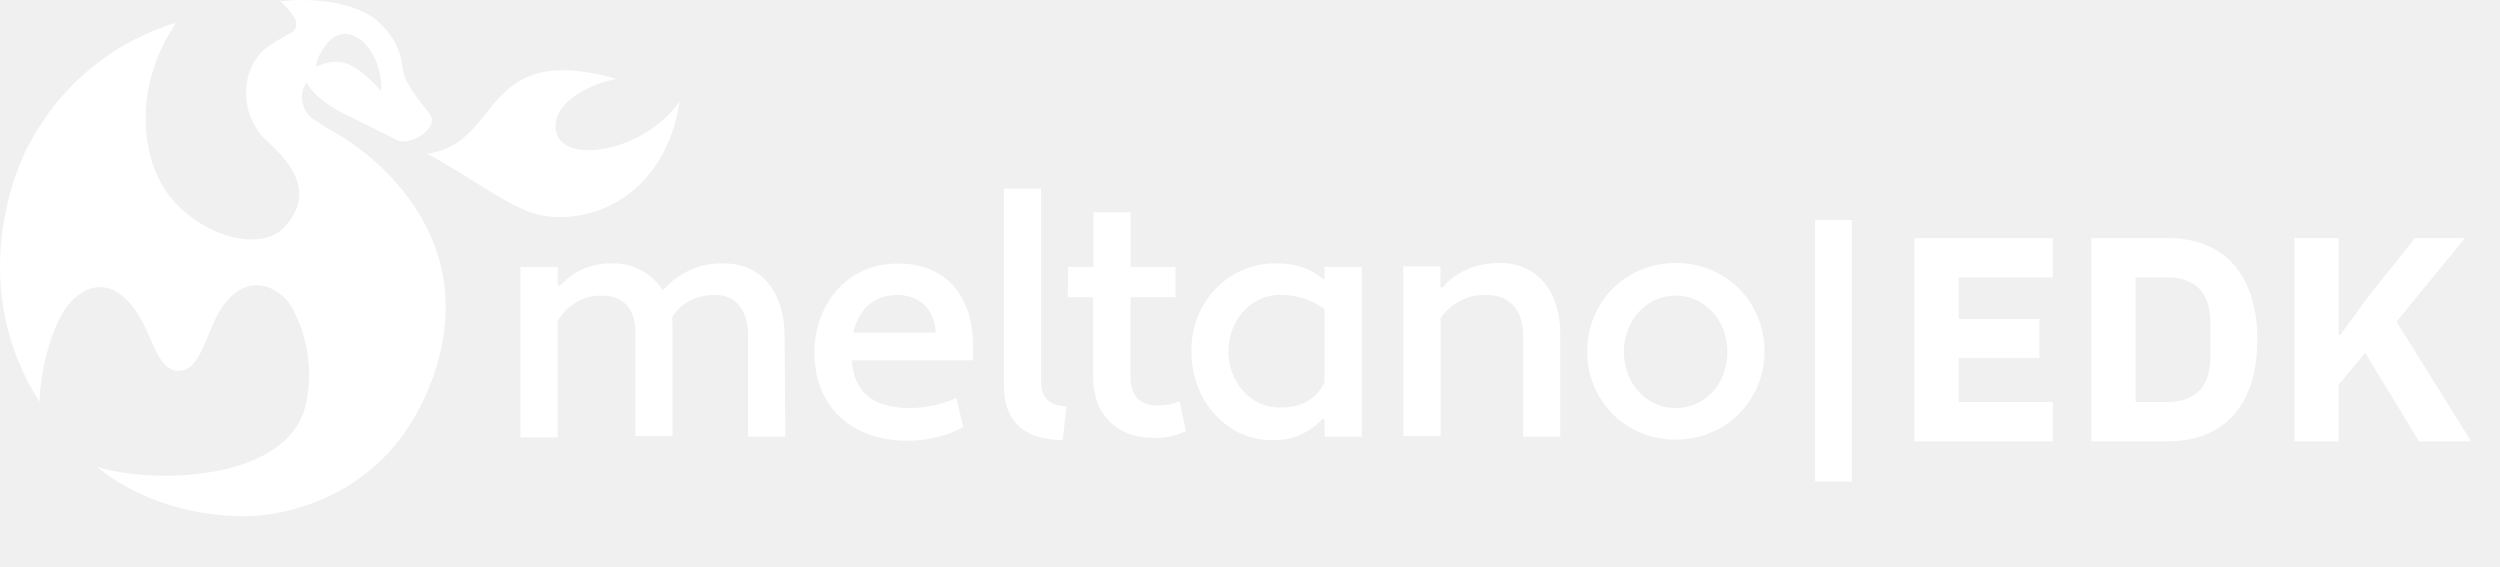
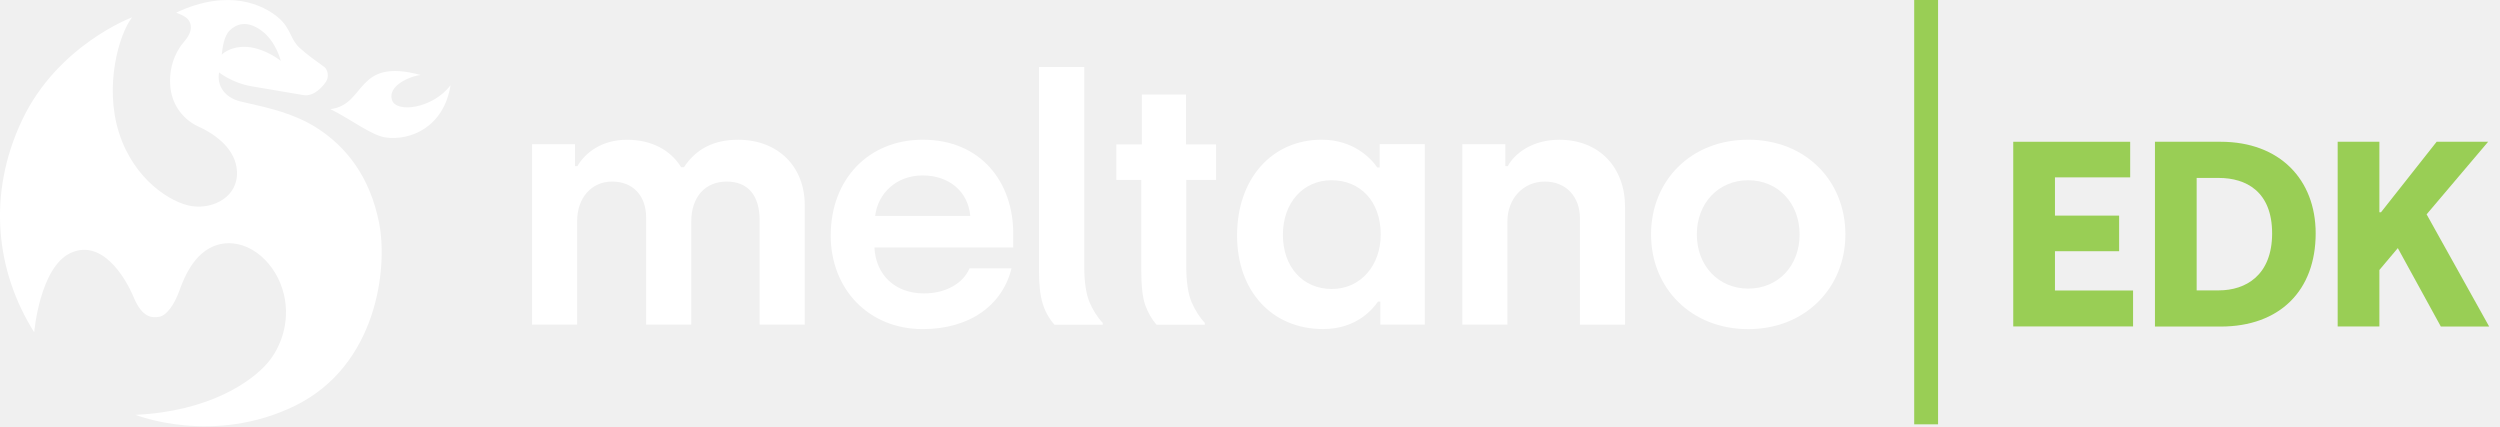
- <svg xmlns="http://www.w3.org/2000/svg" width="1099" height="249" viewBox="0 0 1099 249" fill="none">
-   <path d="M345.224 191.972H328.861V147.711C328.861 135.096 322.458 129.654 314.395 129.654C306.806 129.654 299.692 132.564 295.423 139.548C295.62 141.189 295.699 142.842 295.66 144.495V191.681H279.311V145.979C279.311 134.601 272.908 129.974 264.844 129.974C260.908 129.819 257.004 130.77 253.541 132.728C250.078 134.687 247.184 137.58 245.161 141.105V192.292H228.798V117.301H245.161V125.202L246.11 125.697C249.009 122.451 252.54 119.889 256.467 118.185C260.394 116.481 264.625 115.674 268.876 115.817C273.287 115.616 277.674 116.6 281.616 118.674C285.558 120.747 288.924 123.842 291.391 127.661C294.785 123.737 298.965 120.64 303.635 118.591C308.305 116.541 313.35 115.589 318.412 115.803C333.116 115.803 344.917 126.671 344.917 147.944L345.224 191.972ZM427.725 149.486V158.39H374.38C375.566 172.242 383.154 178.921 399.043 179.415C406.373 179.446 413.633 177.931 420.387 174.963L423.47 187.825C415.88 191.752 407.516 193.78 399.043 193.747C374.617 193.747 358.03 179.197 358.03 154.928C358.03 134.398 371.771 116.108 394.063 115.861C413.747 115.57 426.539 127.428 427.725 149.486ZM375.091 146.227H411.361C410.65 135.096 403.535 129.654 394.287 129.654C383.866 129.654 377.226 136.58 375.091 146.227ZM467.161 193.456C450.324 193.456 441.312 185.308 441.312 169.478V82.92H457.675V168.241C457.675 175.167 461.944 178.426 468.835 178.63L467.161 193.456ZM469.533 117.301H480.693V93.308H497.042V117.301H516.726V130.644H496.958V165.564C496.958 174.468 501.702 178.178 508.342 178.178C511.819 178.35 515.293 177.76 518.539 176.447L521.329 189.542C516.635 191.715 511.518 192.711 506.389 192.452C491.699 192.452 480.553 182.82 480.553 165.753V130.644H469.393L469.533 117.301ZM581.551 122.743L582.263 122.496V117.301H598.626V191.972H582.319V184.319L581.37 184.071C578.494 187.249 574.988 189.734 571.098 191.355C567.207 192.976 563.024 193.693 558.841 193.456C539.408 193.456 523.757 176.156 523.757 154.637C523.651 149.612 524.502 144.616 526.261 139.938C528.02 135.259 530.651 130.991 534.002 127.38C537.354 123.77 541.359 120.889 545.785 118.904C550.211 116.919 554.971 115.87 559.789 115.817H560.264C570.224 115.57 576.864 118.538 581.607 122.743H581.551ZM582.263 167.993V135.838C576.424 131.615 569.444 129.449 562.342 129.654C550.262 129.654 540.022 140.538 540.022 154.389C540.022 168.241 549.983 179.124 562.342 179.124C570.698 179.372 578.287 176.403 582.319 167.993H582.263ZM616.887 117.068H633.236V126.206L634.185 126.453C639.402 120.037 648.135 115.584 659.56 115.584C674.026 115.584 685.883 126.206 685.883 146.983V191.972H669.576V147.711C669.576 135.096 662.461 129.654 653.687 129.654C649.743 129.447 645.812 130.27 642.251 132.048C638.689 133.827 635.61 136.505 633.292 139.839V191.681H616.942L616.887 117.068ZM736.62 115.613C758.94 115.613 775.68 132.913 775.68 154.433C775.68 175.952 758.842 193.252 736.62 193.252C714.397 193.252 697.727 175.952 697.727 154.433C697.727 132.913 714.565 115.613 736.62 115.613ZM736.62 179.415C749.663 179.415 759.372 168.532 759.372 154.68C759.372 140.829 749.426 129.945 736.62 129.945C723.813 129.945 713.853 140.829 713.853 154.68C713.853 168.532 723.813 179.415 736.62 179.415Z" fill="white" />
-   <path d="M298.743 44.595C282.868 67.089 248.523 72.036 244.687 58.679C240.85 45.322 260.813 36.185 271.192 34.701C210.495 17.634 221.404 63.132 187.729 67.584C206.227 77.231 225.673 92.814 238.702 94.792C261.05 98.561 292.354 85.641 298.743 44.595Z" fill="white" />
-   <path d="M147.957 58.679C144.4 56.7 140.843 54.474 137.523 52.263C135.574 50.832 134.111 48.794 133.344 46.44C132.577 44.087 132.545 41.541 133.254 39.168L134.649 36.258C135.123 36.752 138.443 43.926 152.435 50.604C157.178 52.83 174.755 61.72 175.425 61.968C181.828 63.423 192.263 56.279 189.375 50.851C187.241 47.636 178.215 37.495 177.28 31.558C176.332 26.858 176.569 19.438 166.846 10.039C157.611 1.134 137.453 -1.339 123.224 0.639C127.256 4.35 134.133 11.028 127.493 14.738C123.698 16.669 120.051 18.902 116.584 21.417C105.675 30.569 104.726 50.357 117.532 62.157C127.297 71.061 139.113 84.418 125.121 99.754C115.356 110.39 91.934 104.948 77.231 89.365C60.868 72.051 59.208 39.168 75.097 13.705L77.231 10.242C76.422 10.287 75.623 10.453 74.859 10.737C71.065 12.192 67.271 13.458 63.699 15.189C41.331 25.3 22.954 43.091 11.624 65.605C6.17 76.489 -14.463 126.439 17.316 176.651C18.027 160.326 23.007 144.495 28.476 136.085C34.39 127.181 47.197 119.28 59.291 136.085C67.117 146.721 68.777 163.046 78.5 163.046C88.224 163.046 90.358 146.721 96.984 136.085C107.893 118.785 122.596 125.697 128.051 134.63C135.17 147.309 137.536 162.289 134.691 176.68C127.576 213.055 63.797 212.531 42.691 205.11C42.691 205.11 65.011 226.383 106.707 226.935C121.648 227.183 170.961 220.752 190.407 165.607C213.397 100.234 157.681 64.121 147.957 58.679ZM144.163 18.623C153.928 7.74 168.338 22.333 167.627 40.143C155.072 26.291 148.906 25.054 138.946 29.259C138.709 26.044 142.74 20.107 144.163 18.623Z" fill="white" />
-   <path d="M797.914 211.664V96.72H814.042V211.664H797.914ZM841.606 194V104.656H902.406V121.936H861.062V140.24H896.518V157.392H861.062V176.72H902.406V194H841.606ZM919.356 104.656H953.02C958.908 104.656 964.284 105.595 969.148 107.472C974.012 109.349 978.151 112.165 981.564 115.92C984.977 119.589 987.623 124.24 989.5 129.872C991.377 135.419 992.316 141.904 992.316 149.328C992.316 156.752 991.377 163.28 989.5 168.912C987.623 174.459 984.977 179.109 981.564 182.864C978.151 186.533 974.012 189.307 969.148 191.184C964.284 193.061 958.908 194 953.02 194H919.356V104.656ZM953.02 176.72C958.823 176.72 963.388 175.099 966.716 171.856C970.044 168.613 971.708 163.408 971.708 156.24V142.416C971.708 135.248 970.044 130.043 966.716 126.8C963.388 123.557 958.823 121.936 953.02 121.936H938.812V176.72H953.02ZM1039.71 155.088L1028.06 169.168V194H1008.61V104.656H1028.06V147.152H1028.83L1041.5 129.872L1061.6 104.656H1083.61L1053.53 141.392L1086.3 194H1063.39L1039.71 155.088Z" fill="white" />
+ <svg xmlns="http://www.w3.org/2000/svg" width="217" height="37" viewBox="0 0 217 37" fill="none">
+   <path d="M91.526 28.182C91.051 27.643 90.707 27.026 90.498 26.329C90.285 25.631 90.184 24.693 90.184 23.512V5.815H94.113V23.095C94.113 24.435 94.259 25.468 94.558 26.199C94.857 26.912 95.242 27.521 95.717 28.027V28.185H91.522H91.526V28.182Z" fill="white" />
+   <path d="M100.382 28.182C99.975 27.713 99.653 27.148 99.407 26.487C99.179 25.826 99.063 24.834 99.063 23.512V15.616H96.898V12.533H99.115V8.203H102.943V12.533H105.553V15.616H102.966V23.069C102.966 24.457 103.126 25.52 103.441 26.251C103.758 26.963 104.136 27.554 104.577 28.027V28.185H100.382V28.182Z" fill="white" />
+   <path d="M46.174 12.518H49.909V14.423H50.118C50.81 13.231 52.257 12.131 54.425 12.131C56.594 12.131 58.22 13.054 59.124 14.512H59.367C60.452 12.877 62.018 12.131 64.067 12.131C67.562 12.131 69.85 14.486 69.85 17.786V28.178H65.936V19.126C65.936 16.982 64.942 15.76 63.076 15.76C61.211 15.76 60.003 17.1 60.003 19.215V28.178H56.085V18.886C56.085 16.982 54.941 15.76 53.136 15.76C51.33 15.76 50.096 17.188 50.096 19.182V28.178H46.182V12.518H46.174Z" fill="white" />
+   <path d="M72.108 20.437C72.108 15.494 75.451 12.127 80.09 12.127C85.178 12.127 87.948 15.852 87.948 20.26V21.478H75.899C76.019 23.859 77.679 25.468 80.206 25.468C82.131 25.468 83.612 24.571 84.154 23.294H87.799C87.017 26.484 84.184 28.566 80.086 28.566C75.417 28.566 72.105 25.11 72.105 20.433H72.108V20.437ZM84.217 18.742C84.038 16.627 82.382 15.228 80.09 15.228C77.798 15.228 76.206 16.775 75.963 18.742H84.217Z" fill="white" />
+   <path d="M107.377 20.437C107.377 15.523 110.39 12.127 114.727 12.127C117.467 12.127 119.004 13.737 119.546 14.538H119.755V12.511H123.673V28.174H119.815V26.181H119.606C119.153 26.838 117.736 28.562 114.847 28.562C110.42 28.562 107.377 25.288 107.377 20.43V20.437ZM119.849 20.381C119.849 17.432 118.043 15.645 115.572 15.645C113.101 15.645 111.355 17.609 111.355 20.381C111.355 23.154 113.071 25.084 115.602 25.084C118.133 25.084 119.845 23.003 119.845 20.381H119.849Z" fill="white" />
+   <path d="M126.929 12.518H130.664V14.423H130.874C131.505 13.26 133.075 12.131 135.334 12.131C138.885 12.131 141.053 14.604 141.053 17.938V28.182H137.139V18.949C137.139 17.044 135.906 15.76 134.096 15.76C132.201 15.76 130.844 17.251 130.844 19.215V28.178H126.929V12.518Z" fill="white" />
+   <path d="M143.311 20.348C143.311 15.701 146.747 12.127 151.745 12.127C156.744 12.127 160.18 15.701 160.18 20.348C160.18 24.996 156.684 28.569 151.745 28.569C146.807 28.569 143.311 25.025 143.311 20.348ZM156.205 20.348C156.205 17.639 154.336 15.645 151.745 15.645C149.155 15.645 147.285 17.639 147.285 20.348C147.285 23.058 149.155 25.051 151.745 25.051C154.336 25.051 156.205 23.087 156.205 20.348Z" fill="white" />
+   <path d="M39.109 7.391C37.606 9.41 34.376 9.864 34.017 8.661C33.651 7.457 35.531 6.623 36.518 6.509C30.802 4.962 31.837 9.078 28.678 9.473C30.424 10.329 32.241 11.758 33.467 11.931C35.572 12.234 38.522 11.079 39.109 7.387" fill="white" />
+   <path fill-rule="evenodd" clip-rule="evenodd" d="M16.562 2.223C16.453 1.584 16.005 1.381 15.294 1.097H15.291C19.93 -1.074 22.891 0.491 24.087 1.47C24.749 2.012 25 2.529 25.239 3.016C25.43 3.408 25.609 3.781 25.987 4.135C26.551 4.666 27.605 5.423 28.028 5.726C28.069 5.755 28.106 5.781 28.136 5.803C28.45 6.032 28.585 6.66 28.297 7.092C28.009 7.52 27.254 8.402 26.342 8.255C25.433 8.107 23.441 7.764 21.796 7.483C20.155 7.199 19.014 6.287 19.014 6.287C18.809 7.435 19.504 8.45 20.812 8.79C21.067 8.856 21.37 8.923 21.713 9C23.254 9.347 25.557 9.868 27.463 11.079C30.05 12.722 32.099 15.32 32.899 19.311C33.699 23.302 32.701 31.755 25.598 35.225C18.495 38.695 11.765 36.008 11.765 36.008C18.132 35.712 21.859 33.143 23.284 31.434C24.282 30.234 25.224 28.078 24.652 25.594C24.024 22.87 21.71 20.802 19.355 21.149C16.999 21.496 16.001 24.029 15.56 25.258C15.119 26.487 14.431 27.395 13.829 27.495C13.227 27.595 12.364 27.628 11.605 25.808C10.846 23.988 8.823 20.729 6.139 21.954C3.455 23.176 2.969 28.843 2.969 28.843C-0.329 23.615 -1.166 16.915 1.926 10.407C5.017 3.899 11.466 1.503 11.466 1.503C10.311 2.991 9.036 7.491 10.334 11.54C11.631 15.59 14.831 17.62 16.666 17.893C18.502 18.17 20.689 17.089 20.57 14.866C20.472 13.043 18.895 11.747 17.224 10.986C16.031 10.444 14.85 9.196 14.767 7.28C14.685 5.361 15.53 4.15 15.941 3.666C16.267 3.286 16.648 2.762 16.554 2.219L16.562 2.223ZM21.216 4.065C19.863 4.065 19.246 4.748 19.246 4.748C19.25 4.714 19.254 4.674 19.261 4.63C19.317 4.146 19.437 3.138 19.934 2.647C20.476 2.112 21.392 1.71 22.682 2.647C23.971 3.585 24.375 5.294 24.375 5.294C23.923 4.914 22.573 4.065 21.22 4.065H21.216Z" fill="white" />
+   <path d="M168.224 0H166.153V36.831H168.224V0Z" fill="#99CE55" />
+   <path d="M174.75 12.305H184.9V15.395H178.37V18.715H183.94V21.805H178.37V25.215H185.15V28.335H174.75V12.305Z" fill="#99CE55" />
+   <path d="M187.05 12.305H192.75C197.88 12.305 201 15.585 201 20.255C201 25.225 197.88 28.345 192.75 28.345H187.05V12.305ZM192.59 25.205C194.93 25.205 197.22 23.895 197.22 20.255C197.22 16.615 194.95 15.445 192.59 15.445H190.67V25.205H192.59Z" fill="#99CE55" />
+   <path d="M211.86 28.335L208.13 21.535L206.53 23.435V28.335H202.91V12.305H206.53V18.425H206.67L211.5 12.305H215.97L210.63 18.605L216.06 28.345H211.87L211.86 28.335Z" fill="#99CE55" />
</svg>
